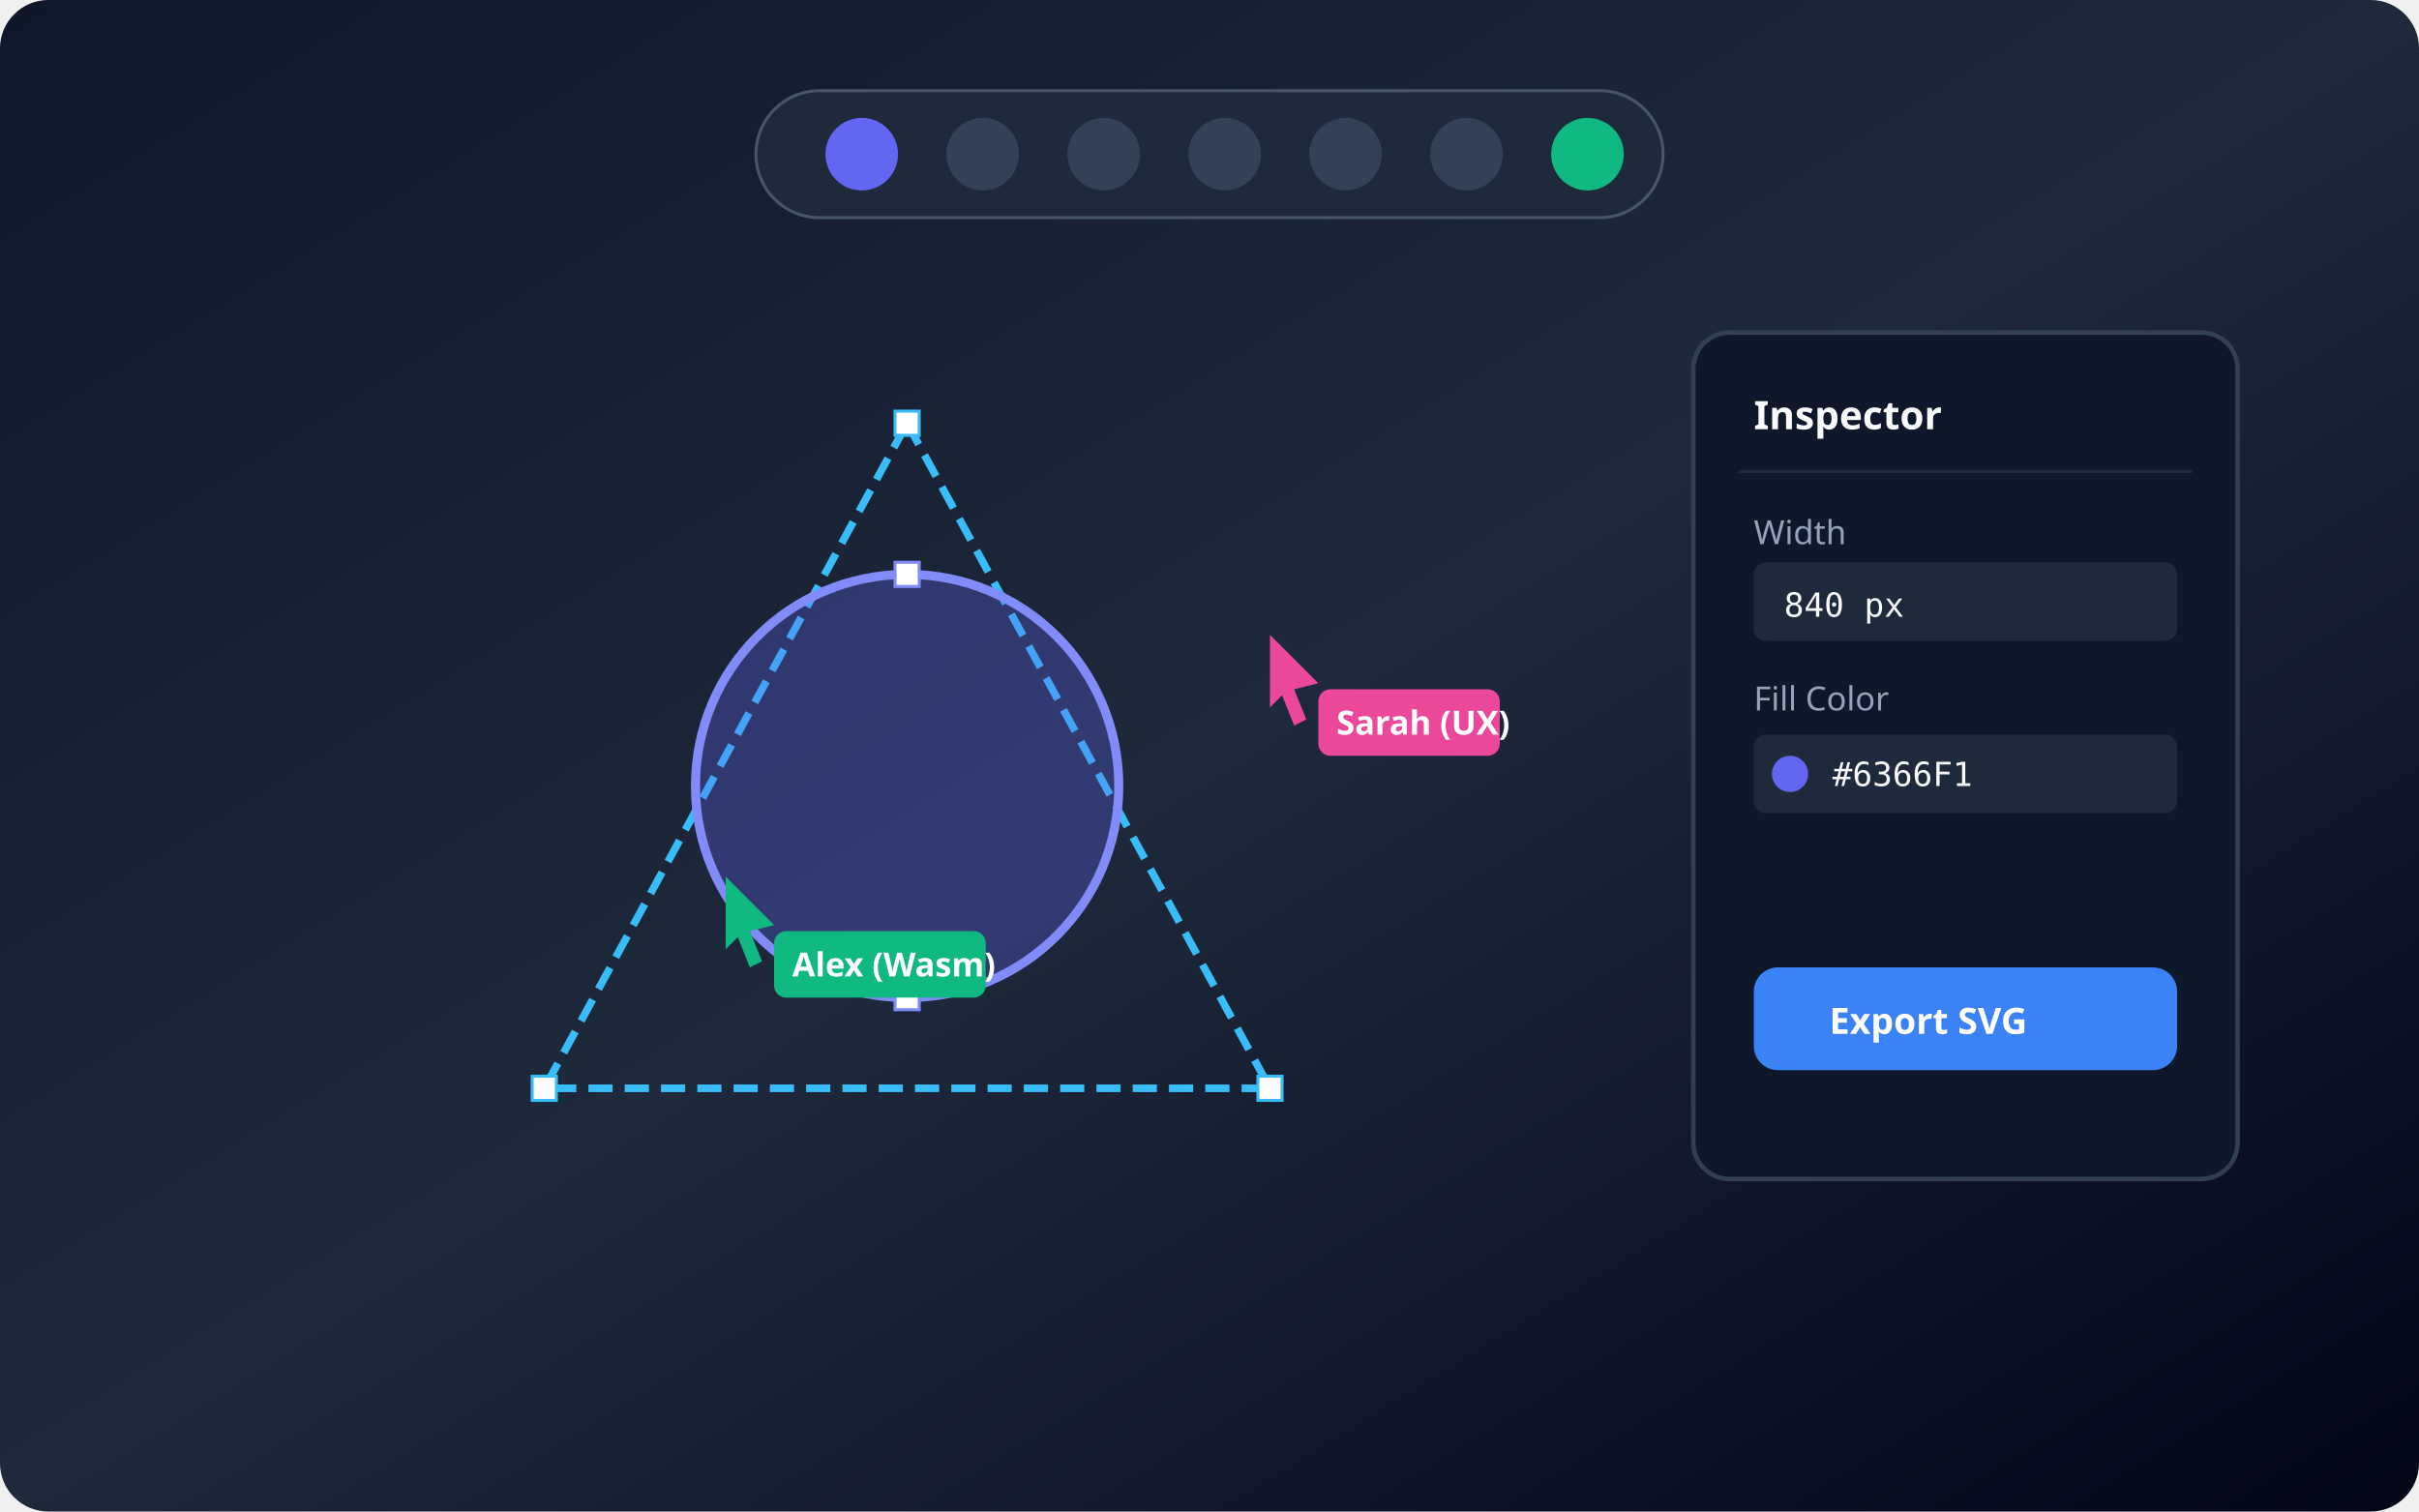
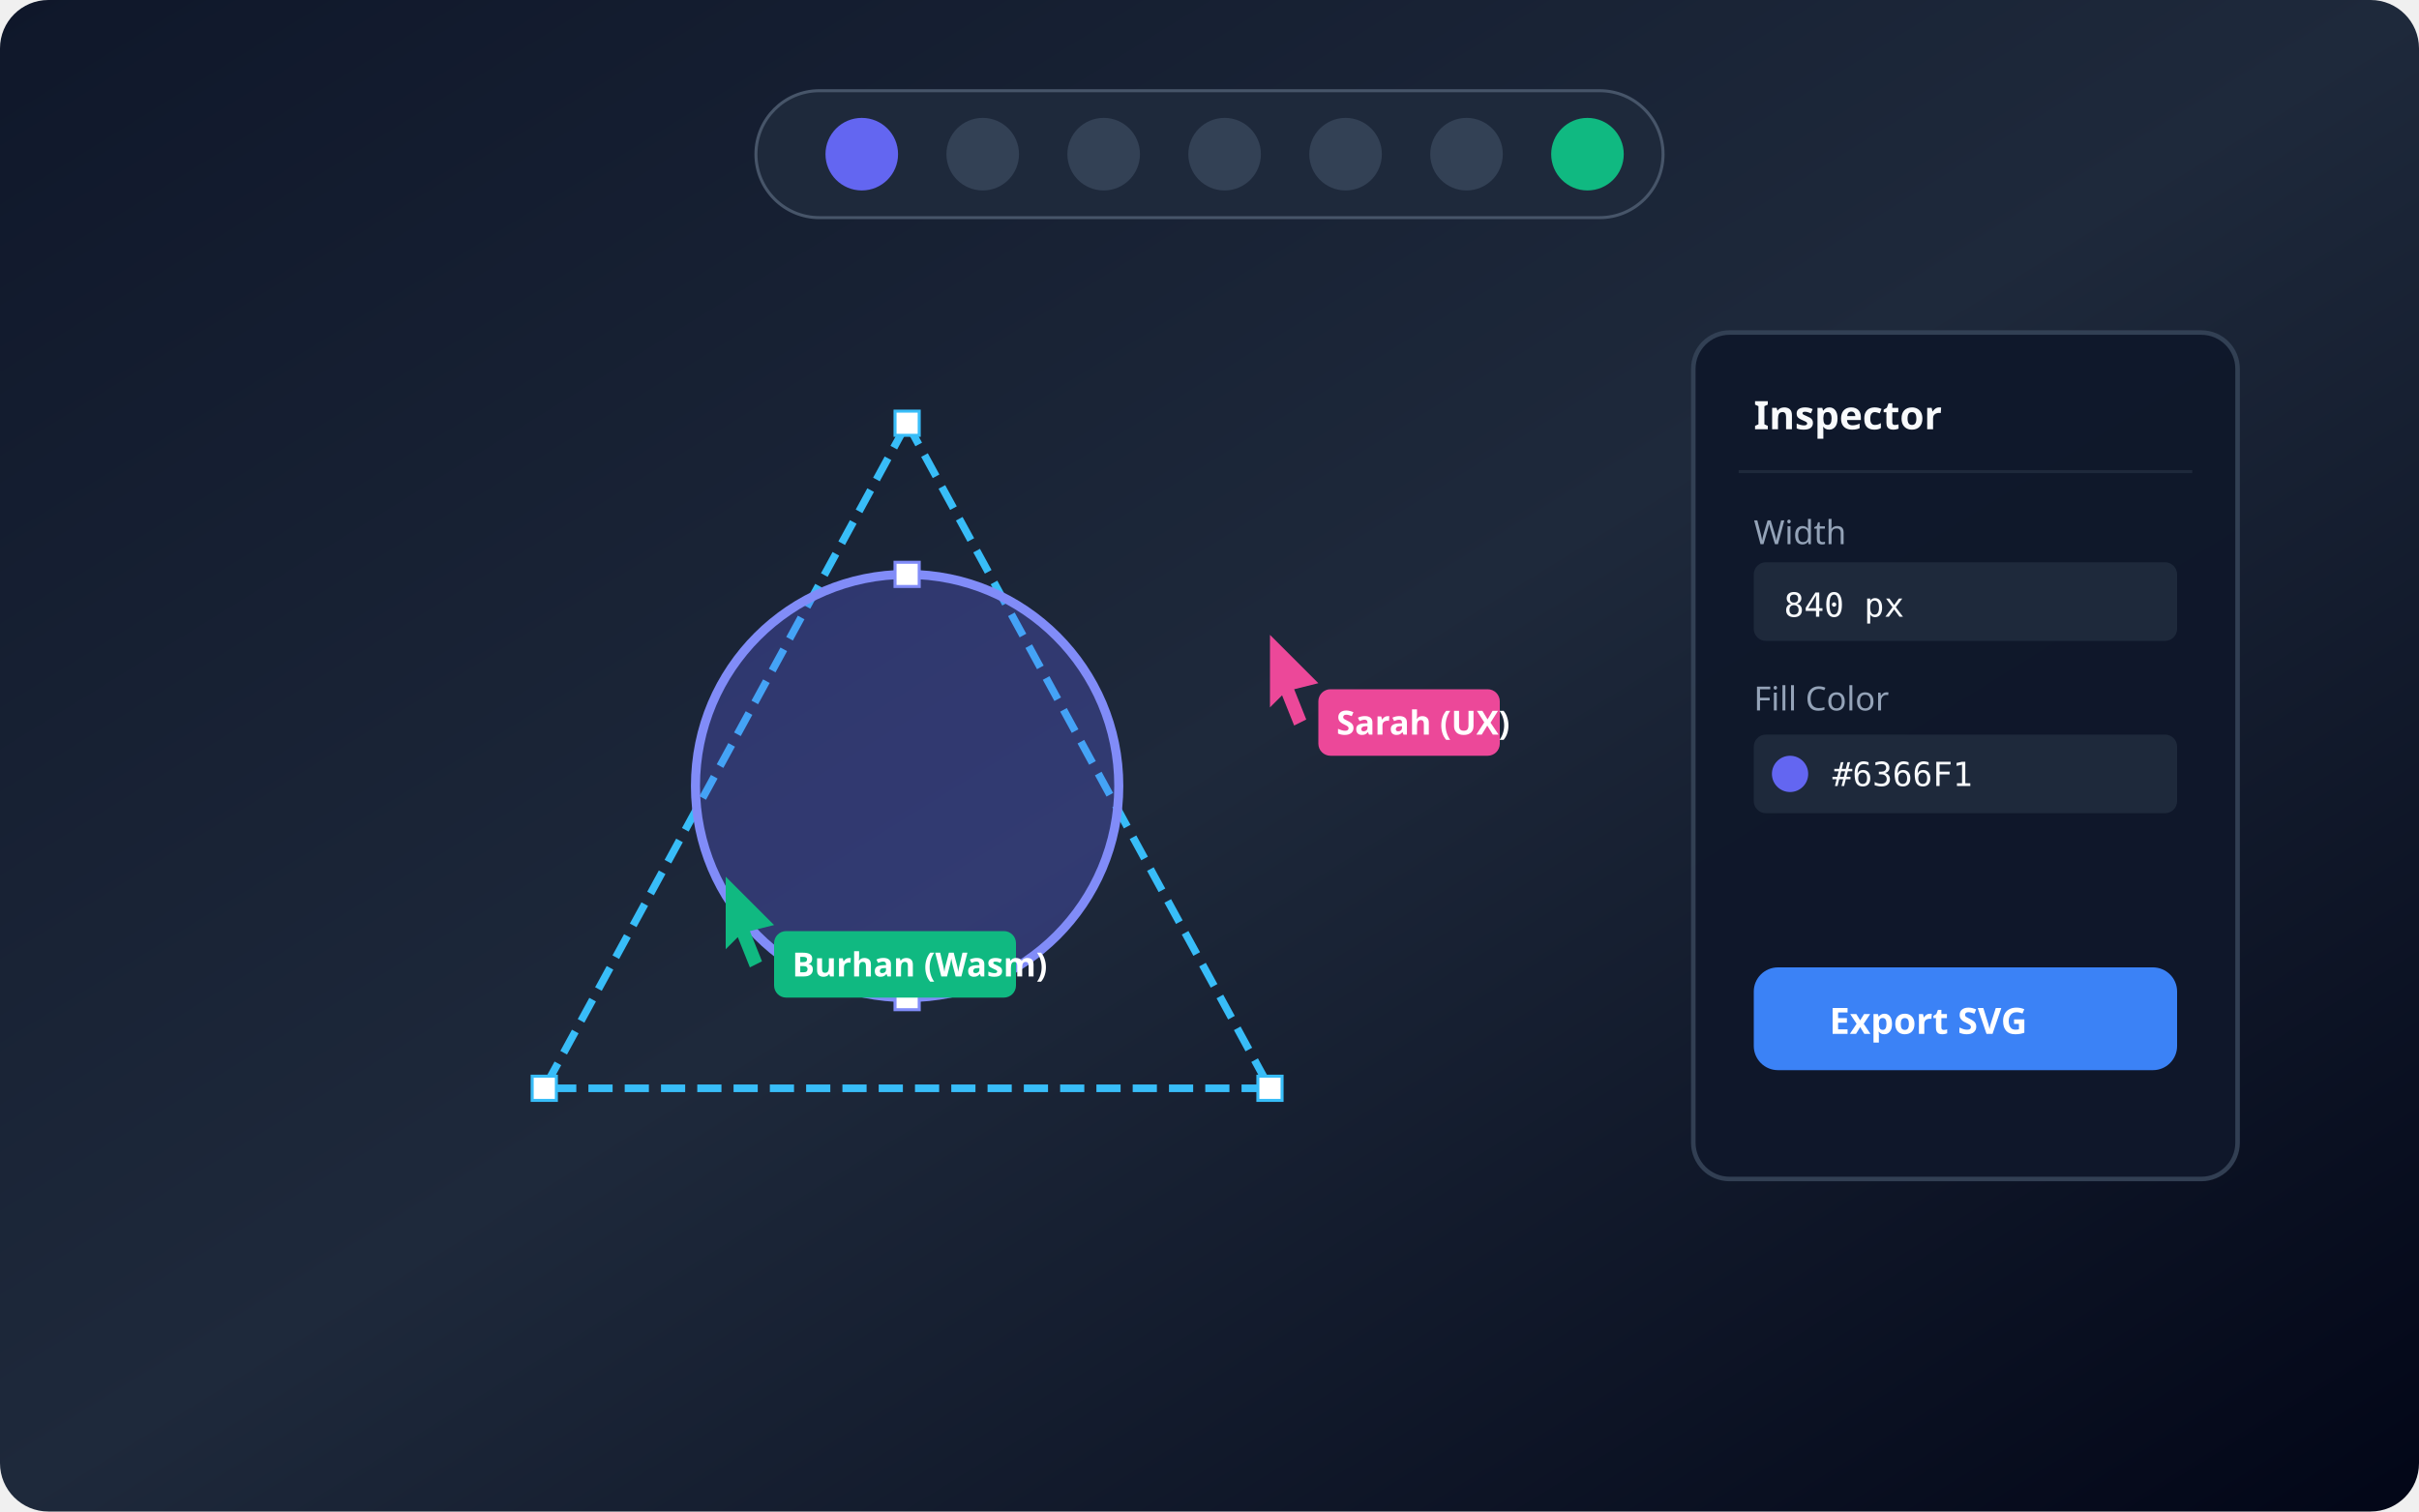
<svg xmlns="http://www.w3.org/2000/svg" viewBox="0 0 800 500" width="100%" height="100%">
  <defs>
    <linearGradient id="bg-grad-4" x1="0%" y1="0%" x2="100%" y2="100%">
      <stop offset="0%" stop-color="#0f172a" />
      <stop offset="50%" stop-color="#1e293b" />
      <stop offset="100%" stop-color="#020617" />
    </linearGradient>
  </defs>
  <rect width="800" height="500" fill="url(#bg-grad-4)" rx="16" />
  <g transform="translate(250, 30)">
    <rect width="300" height="42" rx="21" fill="#1e293b" stroke="#475569" stroke-width="1" />
    <circle cx="35" cy="21" r="12" fill="#6366f1" />
    <circle cx="75" cy="21" r="12" fill="#334155" />
    <circle cx="115" cy="21" r="12" fill="#334155" />
    <circle cx="155" cy="21" r="12" fill="#334155" />
    <circle cx="195" cy="21" r="12" fill="#334155" />
    <circle cx="235" cy="21" r="12" fill="#334155" />
    <circle cx="275" cy="21" r="12" fill="#10b981" />
  </g>
  <g transform="translate(140, 120)">
    <polygon points="160,20 280,240 40,240" fill="none" stroke="#38bdf8" stroke-width="2.5" stroke-dasharray="8,4" />
    <circle cx="160" cy="140" r="70" fill="#6366f1" fill-opacity="0.3" stroke="#818cf8" stroke-width="3" />
    <rect x="156" y="16" width="8" height="8" fill="#ffffff" stroke="#38bdf8" />
    <rect x="276" y="236" width="8" height="8" fill="#ffffff" stroke="#38bdf8" />
    <rect x="36" y="236" width="8" height="8" fill="#ffffff" stroke="#38bdf8" />
    <rect x="156" y="66" width="8" height="8" fill="#ffffff" stroke="#818cf8" />
    <rect x="156" y="206" width="8" height="8" fill="#ffffff" stroke="#818cf8" />
  </g>
  <g transform="translate(420, 210)">
    <path d="M 0 0 L 16 16 L 8 18 L 12 28 L 8 30 L 4 20 L 0 24 Z" fill="#ec4899" />
    <rect x="16" y="18" width="60" height="22" rx="4" fill="#ec4899" />
    <text x="22" y="33" fill="#ffffff" font-family="system-ui, sans-serif" font-size="11" font-weight="600">Sarah (UX)</text>
  </g>
  <g transform="translate(240, 290)">
    <path d="M 0 0 L 16 16 L 8 18 L 12 28 L 8 30 L 4 20 L 0 24 Z" fill="#10b981" />
-     <rect x="16" y="18" width="70" height="22" rx="4" fill="#10b981" />
-     <text x="22" y="33" fill="#ffffff" font-family="system-ui, sans-serif" font-size="11" font-weight="600">Alex (Wasm)</text>
+     <rect x="16" y="18" width="80" height="22" rx="4" fill="#10b981" />
+     <text x="22" y="33" fill="#ffffff" font-family="system-ui, sans-serif" font-size="11" font-weight="600">Burhan (Wasm)</text>
  </g>
  <g transform="translate(560, 110)">
    <rect width="180" height="280" rx="12" fill="#0f172a" stroke="#334155" stroke-width="1.5" opacity="0.95" />
    <text x="20" y="32" fill="#f8fafc" font-family="system-ui, sans-serif" font-size="13" font-weight="600">Inspector</text>
    <line x1="15" y1="46" x2="165" y2="46" stroke="#1e293b" />
    <text x="20" y="70" fill="#94a3b8" font-family="system-ui, sans-serif" font-size="11">Width</text>
    <rect x="20" y="76" width="140" height="26" rx="4" fill="#1e293b" />
    <text x="30" y="94" fill="#f8fafc" font-family="monospace" font-size="11">840 px</text>
    <text x="20" y="125" fill="#94a3b8" font-family="system-ui, sans-serif" font-size="11">Fill Color</text>
    <rect x="20" y="133" width="140" height="26" rx="4" fill="#1e293b" />
    <circle cx="32" cy="146" r="6" fill="#6366f1" />
    <text x="46" y="150" fill="#f8fafc" font-family="monospace" font-size="11">#6366F1</text>
    <rect x="20" y="210" width="140" height="34" rx="8" fill="#3b82f6" />
    <text x="45" y="232" fill="#ffffff" font-family="system-ui, sans-serif" font-size="12" font-weight="600">Export SVG</text>
  </g>
</svg>
